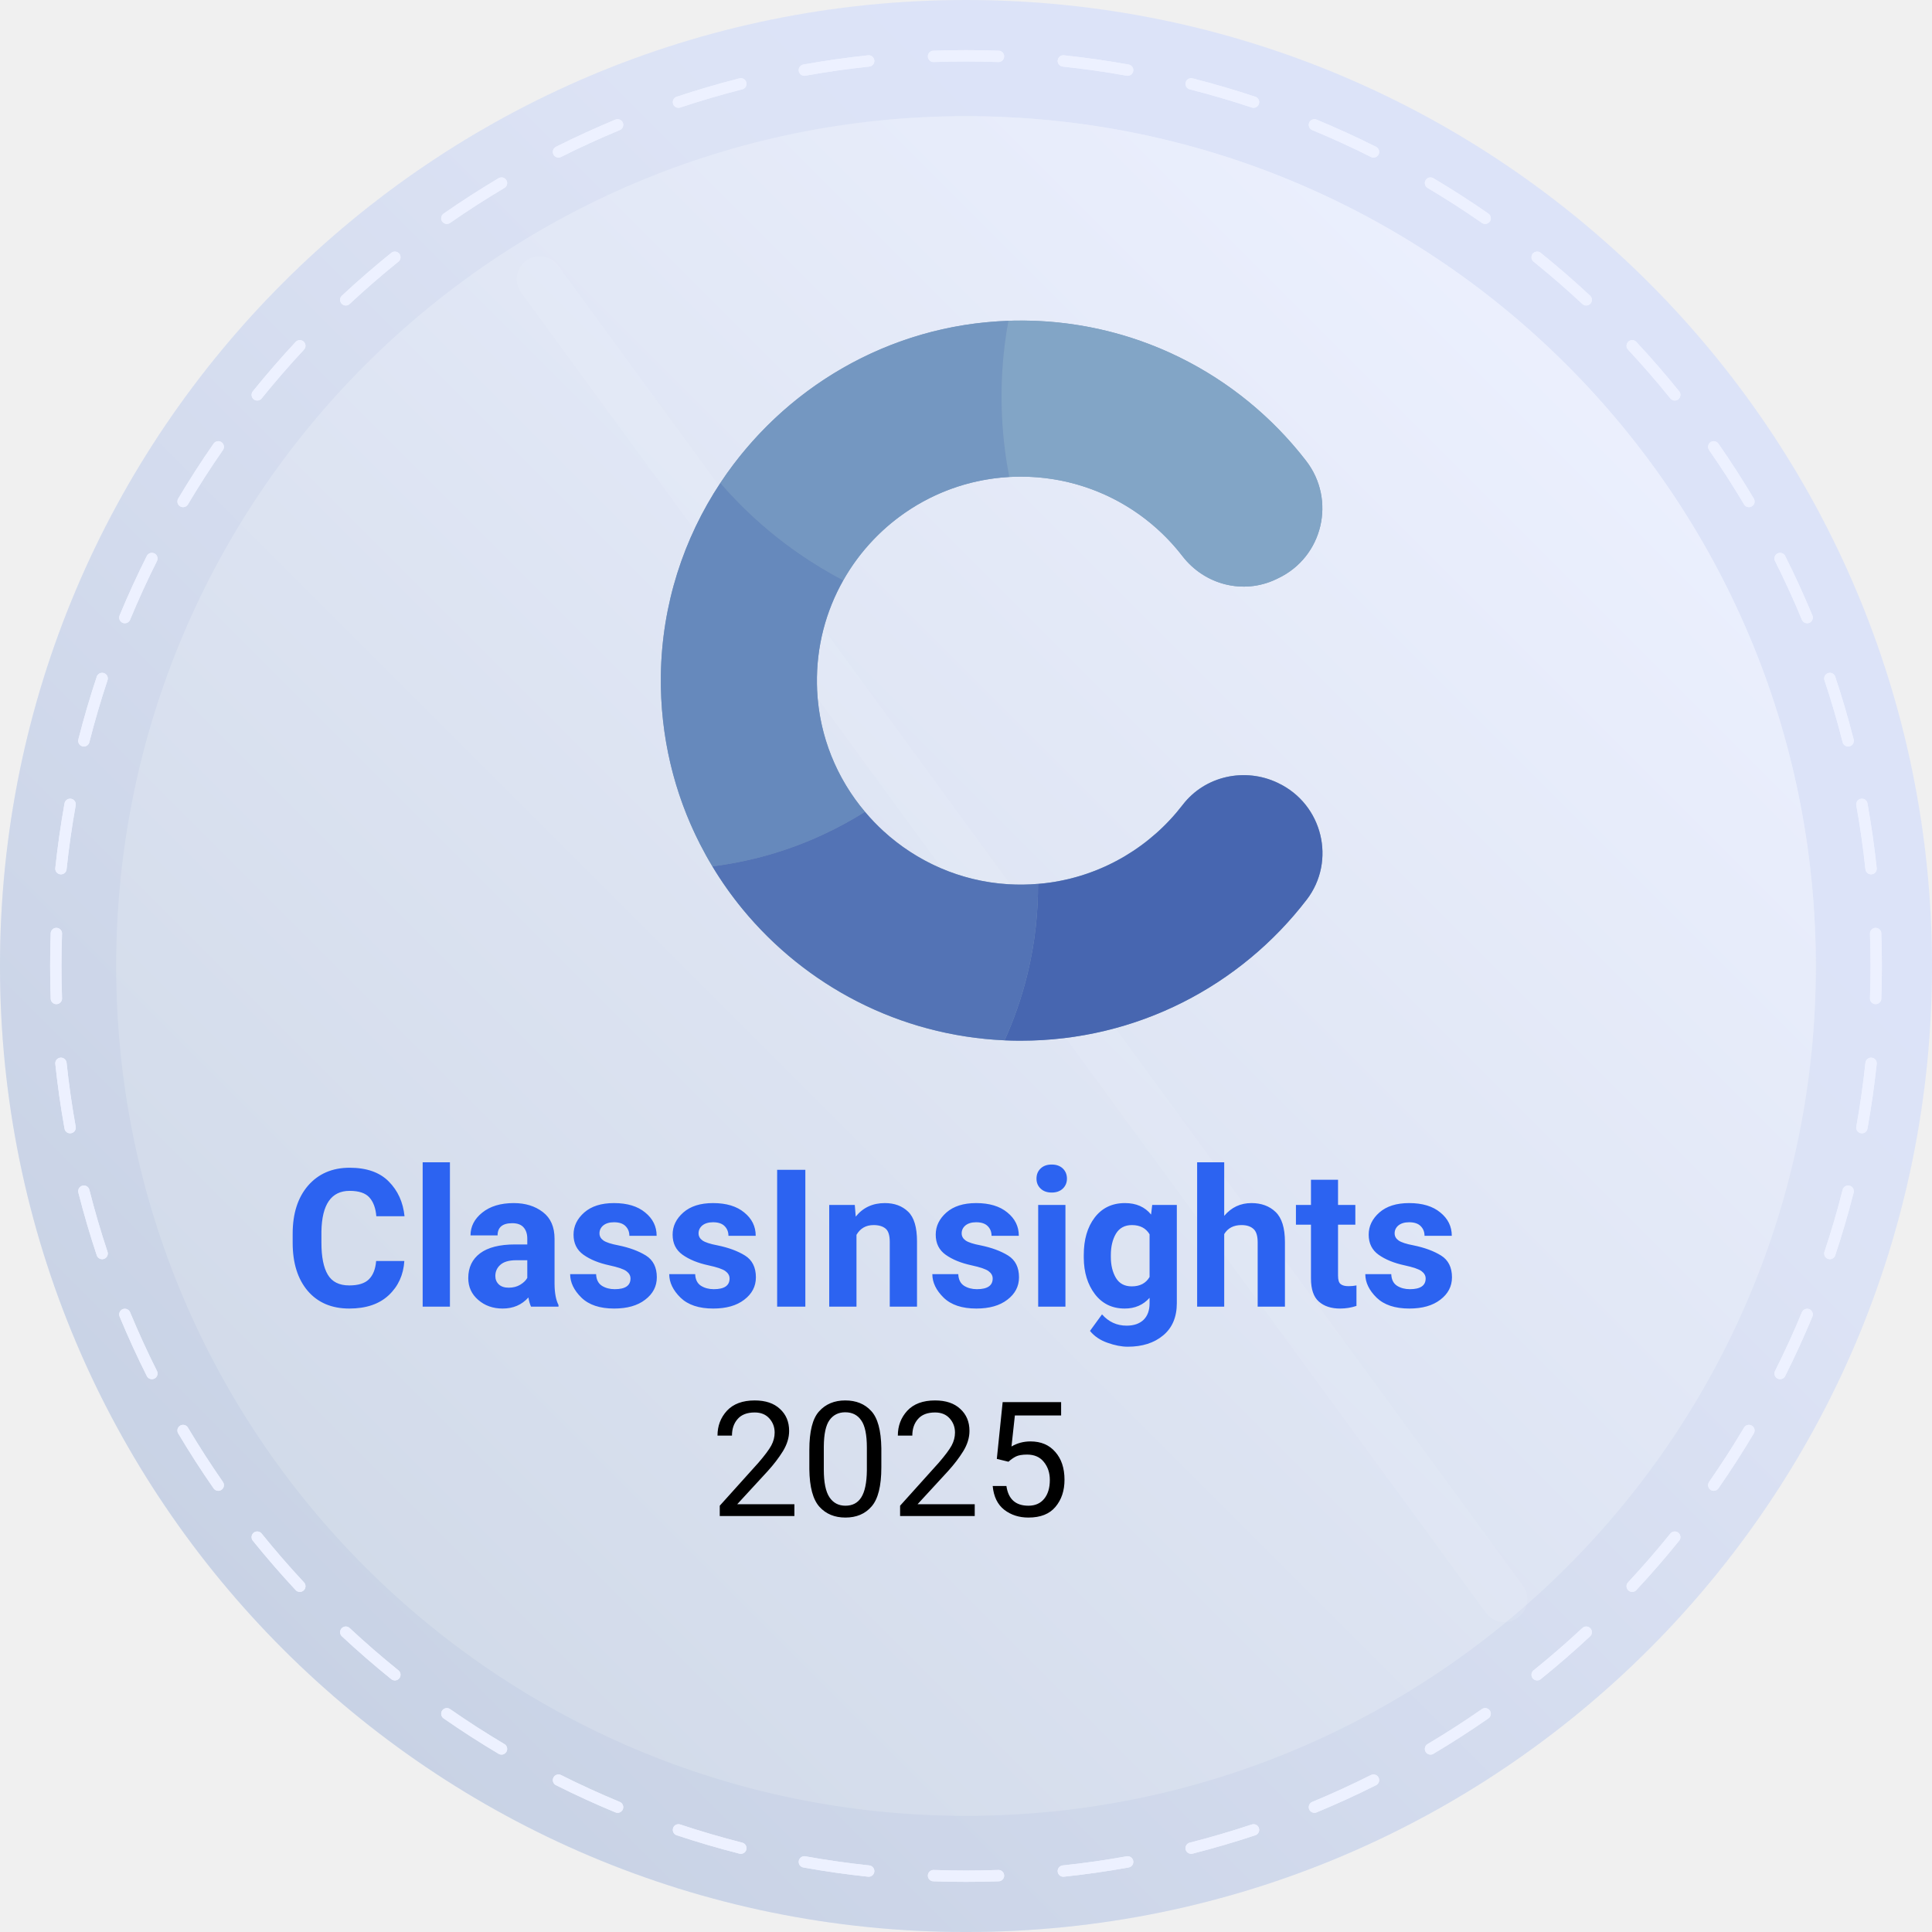
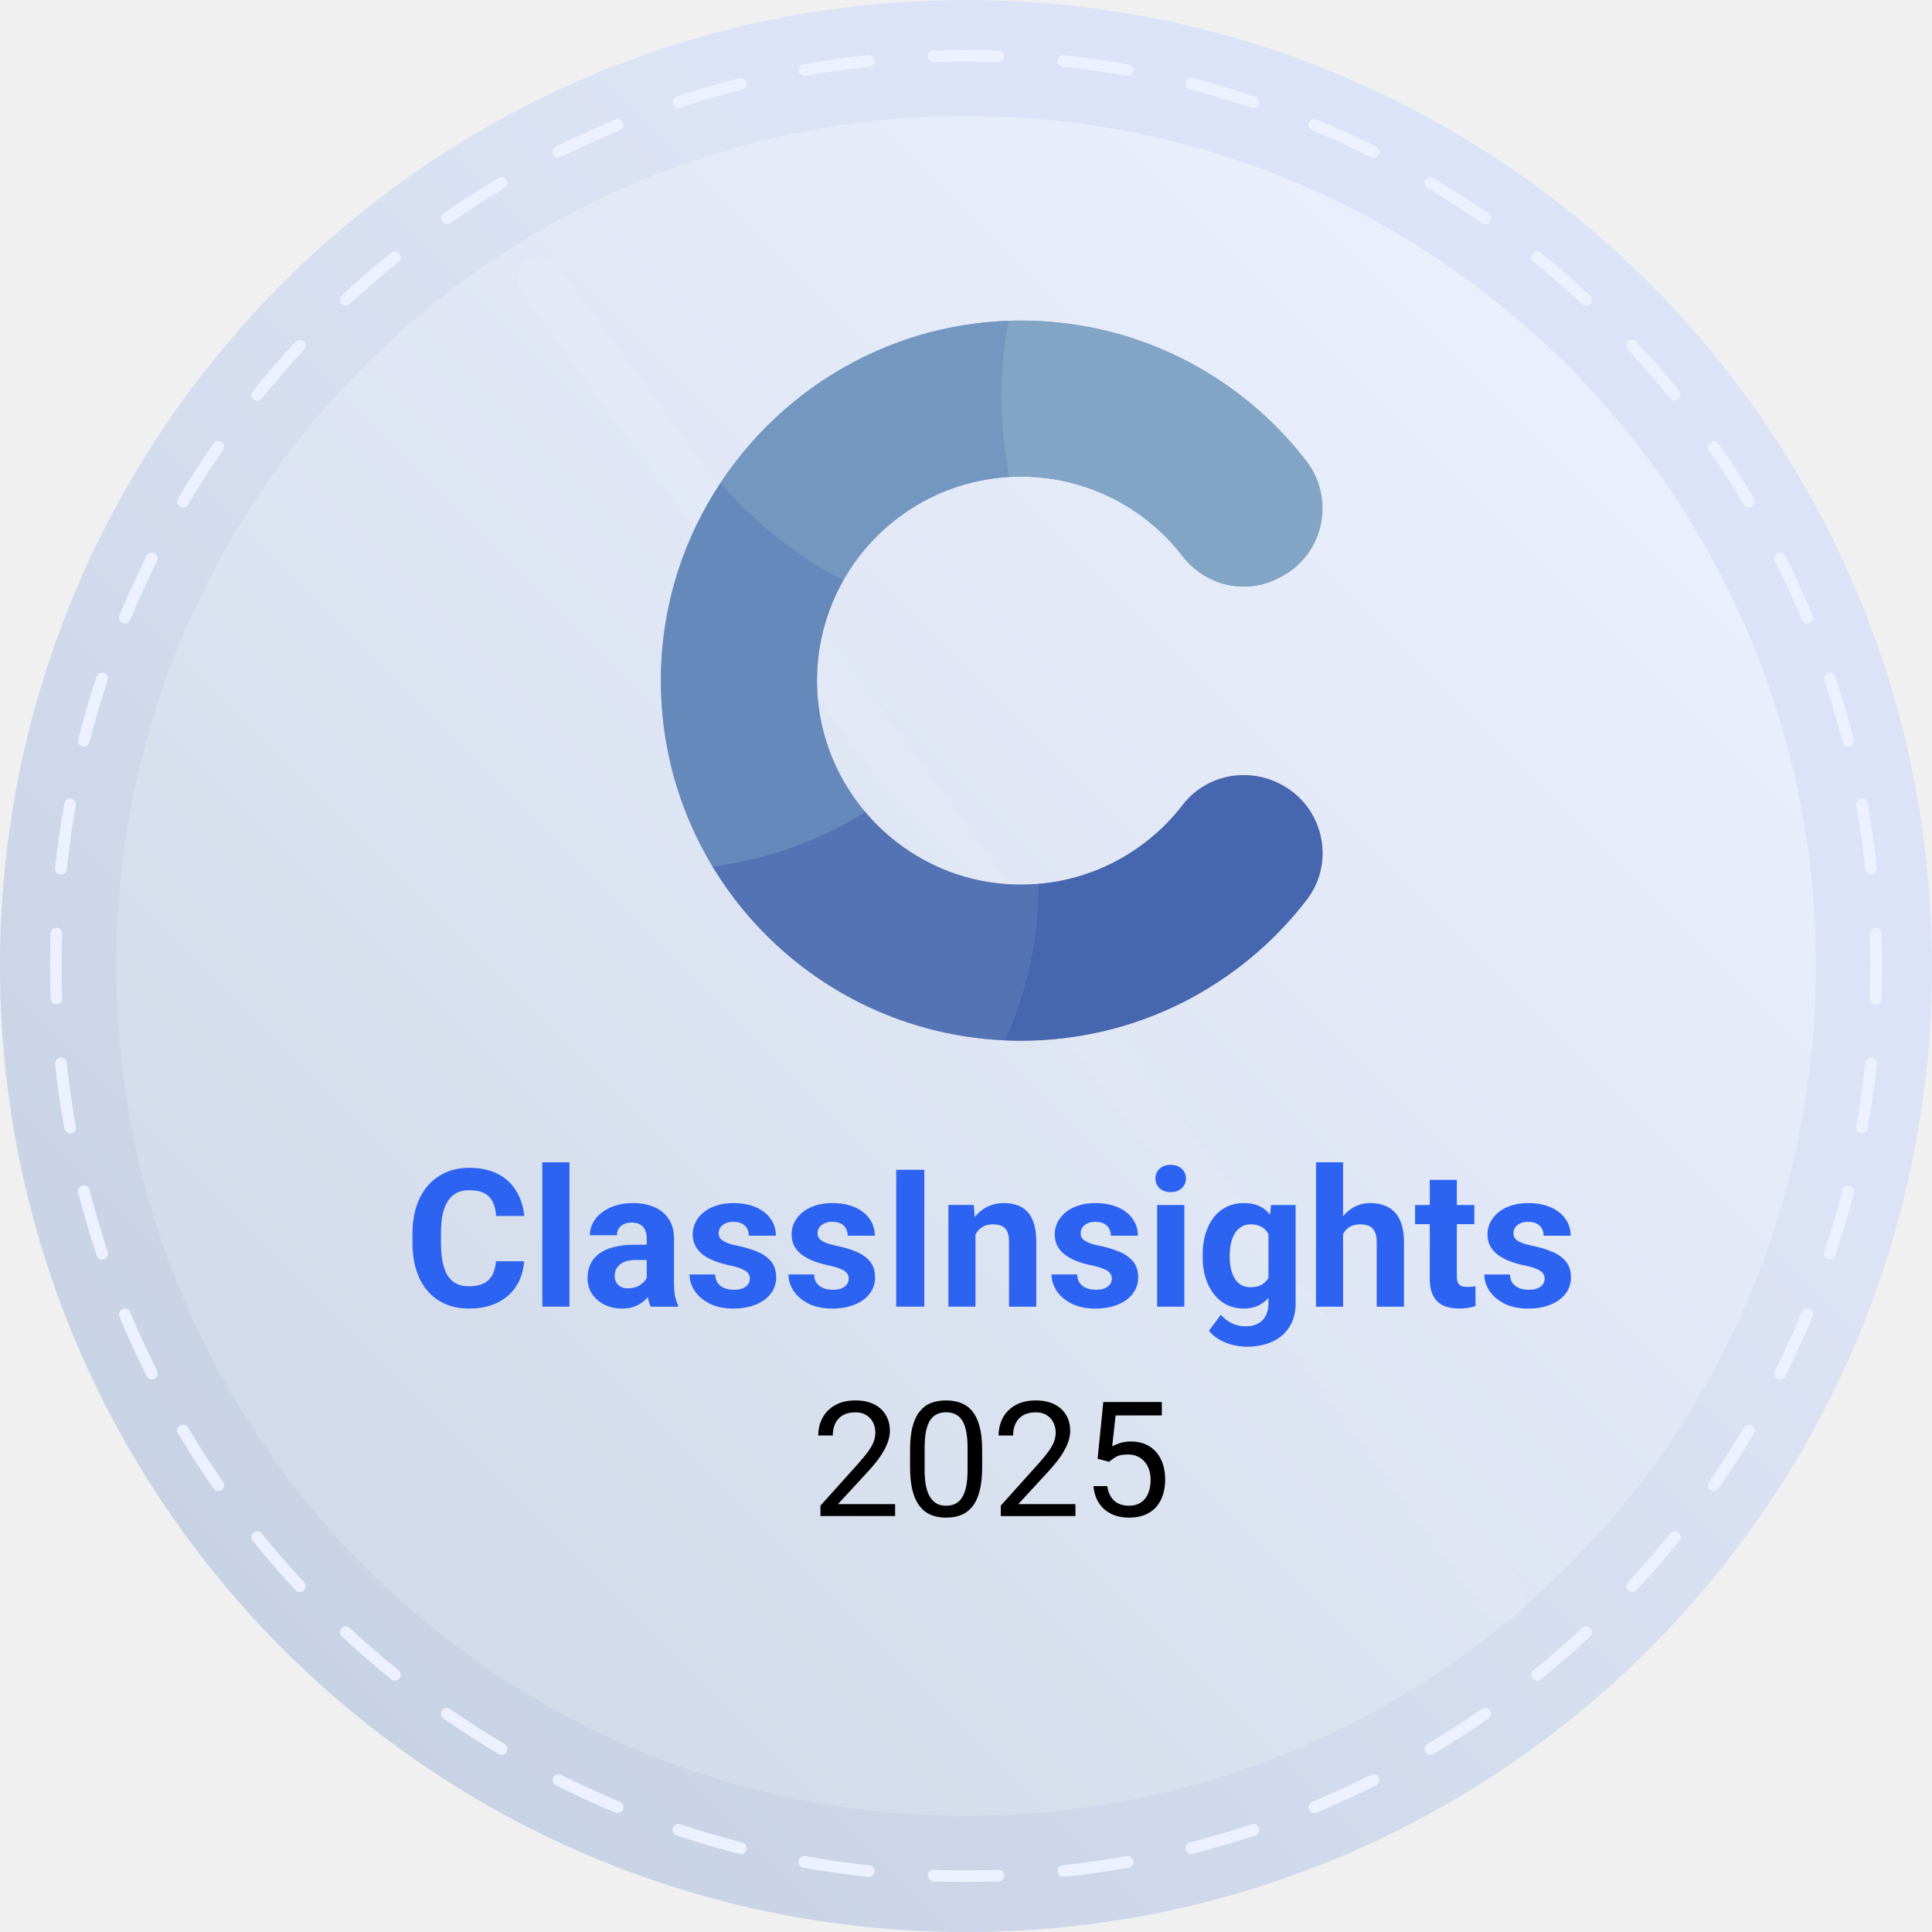
- <svg xmlns="http://www.w3.org/2000/svg" xmlns:xlink="http://www.w3.org/1999/xlink" width="100%" height="100%" viewBox="0 0 160.571 160.571" version="1.1" id="svg1" xml:space="preserve">
+ <svg xmlns="http://www.w3.org/2000/svg" xmlns:xlink="http://www.w3.org/1999/xlink" width="160.571" height="160.571" viewBox="0 0 160.571 160.571" version="1.1" id="svg1" xml:space="preserve">
  <defs id="defs1">
    <linearGradient id="linearGradient23">
      <stop style="stop-color:#edf1ff;stop-opacity:1;" offset="0" id="stop24" />
      <stop style="stop-color:#a8b8c8;stop-opacity:1;" offset="1" id="stop25" />
    </linearGradient>
    <linearGradient xlink:href="#linearGradient23" id="linearGradient1" gradientUnits="userSpaceOnUse" gradientTransform="matrix(0.9126471,0,0,0.9126471,6.603502,9.972891)" x1="162.204" y1="37.796" x2="12.03" y2="187.97" />
  </defs>
  <g id="layer1" transform="translate(-17.58256,-20.95195)">
    <circle style="fill:#dce3f8;fill-opacity:1;stroke-width:4.563;stroke-linecap:round;stroke-linejoin:round" id="circle26-8" cx="97.868" cy="101.238" r="80.286" />
    <circle style="fill:#edf1ff;fill-opacity:1;stroke-width:4.014;stroke-linecap:round;stroke-linejoin:round" id="circle27-3" cx="97.868" cy="101.238" r="70.63" />
    <circle style="display:inline;opacity:0.5;mix-blend-mode:darken;fill:url(#linearGradient1);fill-opacity:1;stroke-width:4.563;stroke-linecap:round;stroke-linejoin:round" id="circle28-9" cx="97.868" cy="101.238" r="80.286" />
    <path style="fill:#000000;fill-opacity:0;stroke:#edf1ff;stroke-width:0.942;stroke-linecap:round;stroke-linejoin:round;stroke-dasharray:none;stroke-dashoffset:0;stroke-opacity:1" id="path28-0" d="m 175.601,97.3 c 0.031,0.896 0.047,1.797 0.047,2.7 0,0.904 -0.016,1.804 -0.047,2.7 m -0.38,5.388 c -0.192,1.802 -0.446,3.585 -0.762,5.347 m -1.143,5.279 c -0.446,1.753 -0.953,3.481 -1.519,5.183 m -1.888,5.06 c -0.692,1.668 -1.441,3.306 -2.247,4.911 m -2.592,4.738 c -0.922,1.55 -1.897,3.065 -2.924,4.541 m -3.24,4.321 c -1.131,1.402 -2.312,2.763 -3.539,4.08 m -3.819,3.819 c -1.317,1.227 -2.678,2.407 -4.08,3.539 m -4.321,3.24 c -1.476,1.027 -2.991,2.002 -4.541,2.924 m -4.738,2.592 c -1.605,0.805 -3.243,1.555 -4.911,2.247 m -5.06,1.888 c -1.702,0.566 -3.43,1.073 -5.183,1.519 m -5.279,1.143 c -1.762,0.316 -3.545,0.571 -5.347,0.762 m -5.388,0.38 c -0.896,0.031 -1.797,0.047 -2.7,0.047 -0.904,0 -1.804,-0.016 -2.7,-0.047 m -5.388,-0.38 c -1.802,-0.192 -3.585,-0.446 -5.347,-0.762 m -5.279,-1.143 c -1.753,-0.446 -3.481,-0.953 -5.183,-1.519 m -5.06,-1.888 c -1.668,-0.692 -3.306,-1.441 -4.911,-2.247 m -4.738,-2.592 c -1.55,-0.922 -3.065,-1.897 -4.541,-2.924 m -4.321,-3.24 c -1.402,-1.131 -2.763,-2.312 -4.08,-3.539 m -3.819,-3.819 c -1.227,-1.317 -2.407,-2.678 -3.539,-4.08 m -3.24,-4.321 c -1.027,-1.476 -2.002,-2.991 -2.924,-4.541 m -2.592,-4.738 c -0.805,-1.605 -1.555,-3.243 -2.247,-4.911 m -1.888,-5.06 c -0.566,-1.702 -1.073,-3.43 -1.519,-5.183 m -1.143,-5.279 c -0.316,-1.762 -0.571,-3.545 -0.762,-5.347 m -0.38,-5.388 c -0.031,-0.896 -0.047,-1.797 -0.047,-2.7 0,-0.904 0.016,-1.804 0.047,-2.7 m 0.38,-5.388 c 0.192,-1.802 0.446,-3.585 0.762,-5.347 m 1.143,-5.279 c 0.446,-1.753 0.953,-3.481 1.519,-5.183 m 1.888,-5.06 c 0.692,-1.668 1.441,-3.306 2.247,-4.911 m 2.592,-4.738 c 0.922,-1.55 1.897,-3.065 2.924,-4.541 m 3.24,-4.321 c 1.131,-1.402 2.312,-2.763 3.539,-4.08 m 3.819,-3.819 c 1.317,-1.227 2.678,-2.407 4.08,-3.539 m 4.321,-3.24 c 1.476,-1.027 2.991,-2.002 4.541,-2.924 m 4.738,-2.592 c 1.605,-0.805 3.243,-1.555 4.911,-2.247 m 5.06,-1.888 c 1.702,-0.566 3.43,-1.073 5.183,-1.519 m 5.279,-1.143 c 1.762,-0.316 3.545,-0.571 5.347,-0.762 m 5.388,-0.38 c 0.896,-0.031 1.797,-0.047 2.7,-0.047 0.904,0 1.804,0.016 2.7,0.047 m 5.388,0.38 c 1.802,0.192 3.585,0.446 5.347,0.762 m 5.279,1.143 c 1.753,0.446 3.481,0.953 5.183,1.519 m 5.06,1.888 c 1.668,0.692 3.306,1.441 4.911,2.247 m 4.738,2.592 c 1.55,0.922 3.065,1.897 4.541,2.924 m 4.321,3.24 c 1.402,1.131 2.763,2.312 4.08,3.539 m 3.819,3.819 c 1.227,1.317 2.407,2.678 3.539,4.08 m 3.24,4.321 c 1.027,1.476 2.002,2.991 2.924,4.541 m 2.592,4.738 c 0.805,1.605 1.555,3.243 2.247,4.911 m 1.888,5.06 c 0.566,1.702 1.073,3.43 1.519,5.183 m 1.143,5.279 c 0.316,1.762 0.571,3.545 0.762,5.347 m 0.38,5.388 c 0.031,0.896 0.047,1.797 0.047,2.7" transform="translate(-2.131798,1.237597)" />
    <path style="opacity:0.077;mix-blend-mode:lighten;fill:#000000;fill-opacity:0;stroke:#ffffff;stroke-width:3.811;stroke-linecap:round;stroke-linejoin:round;stroke-opacity:1" d="M 62.435,44.151 142.612,153.867" id="path29-5" />
-     <text xml:space="preserve" style="font-style:normal;font-variant:normal;font-weight:normal;font-stretch:normal;font-size:13.333px;font-family:Roboto;-inkscape-font-specification:Roboto;font-variant-ligatures:normal;font-variant-caps:normal;font-variant-numeric:normal;font-variant-east-asian:normal;text-align:center;text-anchor:middle;fill:#000000;fill-opacity:1;stroke-width:5;stroke-linecap:round;stroke-linejoin:round" x="99.862" y="146.953" id="text29-2">
-       <tspan id="tspan29-2" x="99.862" y="146.953">2025</tspan>
-     </text>
-     <g id="g35-7" data-name="Layer 2" transform="matrix(0.2992664,0,0,0.2992664,72.50388,47.5938)">
+     <path d="m 91.976,145.963 v 0.99 H 85.772 V 146.087 l 3.105,-3.457 q 0.573,-0.638 0.885,-1.081 0.319,-0.449 0.443,-0.801 0.13,-0.358 0.13,-0.729 0,-0.469 -0.195,-0.846 -0.189,-0.384 -0.56,-0.612 -0.371,-0.228 -0.898,-0.228 -0.632,0 -1.055,0.247 -0.417,0.241 -0.625,0.677 -0.208,0.436 -0.208,1.003 h -1.204 q 0,-0.801 0.352,-1.465 0.352,-0.664 1.042,-1.055 0.69,-0.397 1.699,-0.397 0.898,0 1.536,0.319 0.638,0.312 0.977,0.885 0.345,0.566 0.345,1.328 0,0.417 -0.143,0.846 -0.137,0.423 -0.384,0.846 -0.241,0.423 -0.566,0.833 -0.319,0.41 -0.684,0.807 l -2.539,2.754 z m 7.233,-4.505 v 1.445 q 0,1.165 -0.208,1.966 -0.208,0.801 -0.599,1.289 -0.391,0.488 -0.944,0.71 -0.547,0.215 -1.237,0.215 -0.547,0 -1.009,-0.137 -0.462,-0.137 -0.833,-0.436 -0.365,-0.306 -0.625,-0.794 -0.26,-0.488 -0.397,-1.185 -0.137,-0.697 -0.137,-1.628 v -1.445 q 0,-1.165 0.208,-1.953 0.215,-0.788 0.605,-1.263 0.391,-0.482 0.937,-0.69 0.553,-0.208 1.237,-0.208 0.553,0 1.016,0.137 0.469,0.13 0.833,0.423 0.365,0.286 0.618,0.768 0.26,0.475 0.397,1.165 0.137,0.69 0.137,1.621 z m -1.211,1.641 v -1.842 q 0,-0.638 -0.078,-1.12 -0.072,-0.488 -0.215,-0.833 -0.143,-0.345 -0.365,-0.56 -0.215,-0.215 -0.501,-0.312 -0.28,-0.104 -0.632,-0.104 -0.43,0 -0.762,0.163 -0.332,0.156 -0.56,0.501 -0.221,0.345 -0.339,0.905 -0.117,0.56 -0.117,1.361 v 1.842 q 0,0.638 0.072,1.126 0.078,0.488 0.228,0.846 0.15,0.352 0.365,0.579 0.215,0.228 0.495,0.339 0.286,0.104 0.632,0.104 0.443,0 0.775,-0.169 0.332,-0.169 0.553,-0.527 0.228,-0.365 0.339,-0.931 0.111,-0.573 0.111,-1.367 z m 8.965,2.865 v 0.99 h -6.204 V 146.087 l 3.105,-3.457 q 0.573,-0.638 0.885,-1.081 0.319,-0.449 0.443,-0.801 0.13,-0.358 0.13,-0.729 0,-0.469 -0.195,-0.846 -0.189,-0.384 -0.56,-0.612 -0.371,-0.228 -0.898,-0.228 -0.632,0 -1.055,0.247 -0.417,0.241 -0.625,0.677 -0.208,0.436 -0.208,1.003 h -1.204 q 0,-0.801 0.352,-1.465 0.352,-0.664 1.042,-1.055 0.69,-0.397 1.699,-0.397 0.898,0 1.536,0.319 0.638,0.312 0.977,0.885 0.345,0.566 0.345,1.328 0,0.417 -0.143,0.846 -0.137,0.423 -0.384,0.846 -0.241,0.423 -0.566,0.833 -0.319,0.41 -0.684,0.807 l -2.539,2.754 z m 2.806,-3.522 -0.964,-0.247 0.475,-4.72 h 4.863 v 1.113 h -3.841 l -0.286,2.578 q 0.26,-0.15 0.658,-0.28 0.404,-0.13 0.924,-0.13 0.658,0 1.178,0.228 0.521,0.221 0.885,0.638 0.371,0.417 0.566,1.003 0.195,0.586 0.195,1.309 0,0.684 -0.189,1.256 -0.182,0.573 -0.553,1.003 -0.371,0.423 -0.938,0.658 -0.56,0.234 -1.322,0.234 -0.573,0 -1.087,-0.156 -0.508,-0.163 -0.911,-0.488 -0.397,-0.332 -0.651,-0.82 -0.247,-0.495 -0.312,-1.159 h 1.146 q 0.078,0.534 0.312,0.898 0.234,0.365 0.612,0.553 0.384,0.182 0.892,0.182 0.43,0 0.762,-0.15 0.332,-0.15 0.56,-0.43 0.228,-0.28 0.345,-0.677 0.124,-0.397 0.124,-0.892 0,-0.449 -0.124,-0.833 -0.124,-0.384 -0.371,-0.671 -0.241,-0.286 -0.592,-0.443 -0.352,-0.163 -0.807,-0.163 -0.605,0 -0.918,0.163 -0.306,0.163 -0.632,0.443 z" id="text29-2" style="font-size:13.333px;font-family:Roboto;-inkscape-font-specification:Roboto;text-align:center;text-anchor:middle;stroke-width:5;stroke-linecap:round;stroke-linejoin:round" aria-label="2025" />
+     <g id="g35-7" data-name="Layer 2" transform="matrix(0.2992664,0,0,0.2992664,72.51038,47.5938)">
      <path class="cls-1" d="m 171.48,128.46 -0.15,-0.08 c -9.14,-4.36 -20.22,-1.93 -26.39,6.1 -8.79,11.44 -21.85,19.43 -36.78,21.58 -1.12,0.16 -2.25,0.29 -3.4,0.38 -2.73,0.24 -5.52,0.28 -8.35,0.1 -11.54,-0.71 -22.17,-4.94 -30.84,-11.61 -1.3,-1 -2.55,-2.05 -3.75,-3.15 -1.82,-1.67 -3.54,-3.46 -5.12,-5.35 -6.99,-8.28 -11.64,-18.55 -12.96,-29.78 -0.16,-1.31 -0.27,-2.64 -0.33,-3.97 -0.03,-0.56 -0.04,-1.12 -0.05,-1.69 -0.18,-10.5 2.5,-20.35 7.31,-28.85 2.03,-3.59 4.43,-6.93 7.17,-9.97 2.5,-2.78 5.26,-5.32 8.26,-7.56 8.64,-6.47 19.2,-10.52 30.67,-11.17 1.07,-0.06 2.15,-0.09 3.23,-0.09 6.04,0 11.87,0.95 17.33,2.71 11.04,3.54 20.61,10.38 27.54,19.37 6.14,7.96 16.88,10.75 25.97,6.43 l 0.64,-0.31 C 183.87,65.65 187.6,49.83 179.21,38.96 164.18,19.49 142.12,5.7 116.83,1.42 110.74,0.38 104.46,-0.1 98.04,0.02 c -0.5,0.01 -1.01,0.02 -1.51,0.05 -26.28,0.9 -50.05,12.06 -67.4,29.58 -1.58,1.58 -3.1,3.22 -4.56,4.9 -2.91,3.33 -5.59,6.85 -8.03,10.54 C 6.33,60.51 0.28,78.88 0.01,98.57 c -0.06,4.28 0.15,8.51 0.62,12.65 1.36,12.17 4.9,23.68 10.23,34.13 1.08,2.12 2.23,4.2 3.46,6.23 2.51,4.18 5.33,8.16 8.41,11.91 16,19.44 39.19,32.74 65.5,35.81 2.39,0.29 4.8,0.48 7.23,0.59 1.26,0.06 2.52,0.09 3.79,0.1 0.25,0 0.5,0 0.75,0 32.32,0 61.07,-15.34 79.35,-39.14 8.3,-10.8 4.43,-26.54 -7.87,-32.4 z" id="path30-3" style="fill:#86a2c0;stroke-width:0px" />
      <path class="cls-3" d="m 171.48,71.55 -0.64,0.31 c -9.09,4.32 -19.83,1.53 -25.97,-6.43 C 134.51,52 118.26,43.35 100,43.35 c -1.08,0 -2.16,0.03 -3.23,0.09 -1.86,-9.65 -3.06,-22.3 -1.25,-36.82 0.28,-2.26 0.62,-4.44 1.01,-6.55 0.5,-0.03 1.01,-0.04 1.51,-0.05 33.04,-0.63 62.52,14.77 81.17,38.94 8.39,10.87 4.66,26.69 -7.73,32.59 z" id="path31-7" style="fill:#82a5c6;stroke-width:0px" />
      <path class="cls-5" d="M 96.77,43.44 C 76.98,44.55 59.89,55.83 50.67,72.14 42.74,67.97 33.64,62.04 24.72,53.64 21.68,50.77 18.97,47.9 16.54,45.09 33.87,18.88 63.19,1.21 96.53,0.07 96.14,2.18 95.8,4.36 95.52,6.62 93.71,21.14 94.91,33.79 96.77,43.44 Z" id="path32-9" style="fill:#7497c1;stroke-width:0px" />
      <path class="cls-7" d="m 43.41,102.68 c 0.59,12.78 5.49,24.51 13.29,33.75 -7.17,4.5 -16.1,8.92 -26.83,11.98 -5.49,1.56 -10.72,2.56 -15.55,3.17 -1.23,-2.03 -2.38,-4.11 -3.46,-6.23 C 3.71,131.34 -0.22,115.42 0.01,98.57 0.28,78.88 6.33,60.51 16.54,45.09 c 2.43,2.81 5.14,5.68 8.18,8.55 8.92,8.4 18.02,14.33 25.95,18.5 -4.81,8.5 -7.49,18.35 -7.31,28.85 0.01,0.57 0.02,1.13 0.05,1.69 z" id="path33-0" style="fill:#6689bc;stroke-width:0px" />
      <path class="cls-8" d="m 104.76,156.44 c 0.03,7.47 -0.72,15.91 -2.93,24.98 -1.69,6.97 -3.96,13.15 -6.37,18.47 -29.28,-1.3 -55.28,-15.2 -72.73,-36.4 -3.08,-3.75 -5.9,-7.73 -8.41,-11.91 4.83,-0.61 10.06,-1.61 15.55,-3.17 10.73,-3.06 19.66,-7.48 26.83,-11.98 1.58,1.89 3.3,3.68 5.12,5.35 9.26,8.48 21.33,13.94 34.59,14.76 2.83,0.18 5.62,0.14 8.35,-0.1 z" id="path34-2" style="fill:#5373b5;stroke-width:0px" />
      <path class="cls-4" d="M 179.35,160.86 C 161.07,184.66 132.32,200 100,200 c -0.25,0 -0.5,0 -0.75,0 -1.27,-0.01 -2.53,-0.04 -3.79,-0.1 2.41,-5.32 4.68,-11.5 6.37,-18.47 2.21,-9.07 2.96,-17.51 2.93,-24.98 1.15,-0.09 2.28,-0.22 3.4,-0.38 14.93,-2.15 27.99,-10.14 36.78,-21.58 6.17,-8.03 17.25,-10.46 26.39,-6.1 l 0.15,0.08 c 12.3,5.86 16.17,21.6 7.87,32.4 z" id="path35-3" style="fill:#4766b0;stroke-width:0px" />
    </g>
-     <text xml:space="preserve" style="font-style:normal;font-variant:normal;font-weight:normal;font-stretch:normal;font-size:16px;font-family:Roboto;-inkscape-font-specification:Roboto;font-variant-ligatures:normal;font-variant-caps:normal;font-variant-numeric:normal;font-variant-east-asian:normal;text-align:center;text-anchor:middle;fill:#2c63f1;fill-opacity:1;stroke-width:5;stroke-linecap:round;stroke-linejoin:round" x="99.964" y="129.552" id="text35-9">
-       <tspan id="tspan35-9" x="99.964" y="129.552" style="font-style:normal;font-variant:normal;font-weight:bold;font-stretch:normal;font-size:16px;font-family:Roboto;-inkscape-font-specification:'Roboto Bold'">ClassInsights</tspan>
-     </text>
+     <path style="font-weight:bold;font-size:16px;font-family:Roboto;-inkscape-font-specification:'Roboto Bold';text-align:center;text-anchor:middle;fill:#2c63f1;stroke-width:5;stroke-linecap:round;stroke-linejoin:round" d="m 58.803,125.778 h 2.336 q -0.07,1.148 -0.633,2.039 -0.555,0.891 -1.555,1.391 -0.992,0.5 -2.391,0.5 -1.094,0 -1.961,-0.375 -0.867,-0.383 -1.484,-1.094 -0.609,-0.711 -0.93,-1.719 -0.32,-1.008 -0.32,-2.258 v -0.789 q 0,-1.25 0.328,-2.258 0.336,-1.016 0.953,-1.727 0.625,-0.711 1.492,-1.094 0.867,-0.383 1.938,-0.383 1.422,0 2.398,0.516 0.984,0.516 1.523,1.422 0.547,0.906 0.656,2.062 h -2.336 q -0.047,-0.688 -0.281,-1.164 -0.234,-0.484 -0.711,-0.727 -0.469,-0.25 -1.25,-0.25 -0.586,0 -1.023,0.219 -0.438,0.219 -0.734,0.664 -0.297,0.445 -0.445,1.125 -0.141,0.672 -0.141,1.578 v 0.805 q 0,0.883 0.133,1.555 0.133,0.664 0.406,1.125 0.281,0.453 0.719,0.688 0.445,0.227 1.07,0.227 0.734,0 1.211,-0.234 0.477,-0.234 0.727,-0.695 0.258,-0.461 0.305,-1.148 z m 6.109,-8.227 v 12 h -2.258 v -12 z m 6.422,10.094 v -3.766 q 0,-0.406 -0.133,-0.695 -0.133,-0.297 -0.414,-0.461 -0.273,-0.164 -0.711,-0.164 -0.375,0 -0.648,0.133 -0.273,0.125 -0.422,0.367 -0.148,0.234 -0.148,0.555 h -2.25 q 0,-0.539 0.25,-1.023 0.25,-0.484 0.727,-0.852 0.477,-0.375 1.133,-0.586 0.664,-0.211 1.484,-0.211 0.984,0 1.75,0.328 0.766,0.328 1.203,0.984 0.445,0.656 0.445,1.641 v 3.617 q 0,0.695 0.086,1.141 0.086,0.438 0.25,0.766 v 0.133 h -2.273 q -0.164,-0.344 -0.25,-0.859 -0.078,-0.523 -0.078,-1.047 z m 0.297,-3.242 0.016,1.273 H 70.389 q -0.445,0 -0.773,0.102 -0.328,0.102 -0.539,0.289 -0.211,0.18 -0.312,0.422 -0.094,0.242 -0.094,0.531 0,0.289 0.133,0.523 0.133,0.227 0.383,0.359 0.25,0.125 0.586,0.125 0.508,0 0.883,-0.203 0.375,-0.203 0.578,-0.5 0.211,-0.297 0.219,-0.562 l 0.594,0.953 q -0.125,0.32 -0.344,0.664 -0.211,0.344 -0.539,0.648 -0.328,0.297 -0.789,0.492 -0.461,0.188 -1.094,0.188 -0.805,0 -1.461,-0.32 -0.648,-0.328 -1.031,-0.898 -0.375,-0.578 -0.375,-1.312 0,-0.664 0.25,-1.18 0.25,-0.516 0.734,-0.867 0.492,-0.359 1.227,-0.539 0.734,-0.188 1.703,-0.188 z m 8.273,2.812 q 0,-0.242 -0.141,-0.438 -0.141,-0.195 -0.523,-0.359 -0.375,-0.172 -1.086,-0.312 -0.641,-0.141 -1.195,-0.352 -0.547,-0.219 -0.953,-0.523 -0.398,-0.305 -0.625,-0.719 -0.227,-0.422 -0.227,-0.961 0,-0.531 0.227,-1 0.234,-0.469 0.664,-0.828 0.438,-0.367 1.062,-0.57 0.633,-0.211 1.422,-0.211 1.102,0 1.891,0.352 0.797,0.352 1.219,0.969 0.43,0.609 0.43,1.391 h -2.25 q 0,-0.328 -0.141,-0.586 -0.133,-0.266 -0.422,-0.414 -0.281,-0.156 -0.734,-0.156 -0.375,0 -0.648,0.133 -0.273,0.125 -0.422,0.344 -0.141,0.211 -0.141,0.469 0,0.195 0.078,0.352 0.086,0.148 0.273,0.273 0.188,0.125 0.484,0.234 0.305,0.102 0.75,0.188 0.914,0.188 1.633,0.492 0.719,0.297 1.141,0.812 0.422,0.508 0.422,1.336 0,0.562 -0.25,1.031 -0.25,0.469 -0.719,0.82 -0.469,0.344 -1.125,0.539 -0.648,0.188 -1.461,0.188 -1.18,0 -2,-0.422 -0.812,-0.422 -1.234,-1.07 -0.414,-0.656 -0.414,-1.344 h 2.133 q 0.016,0.461 0.234,0.742 0.227,0.281 0.57,0.406 0.352,0.125 0.758,0.125 0.438,0 0.727,-0.117 0.289,-0.125 0.438,-0.328 0.156,-0.211 0.156,-0.484 z m 8.219,0 q 0,-0.242 -0.141,-0.438 -0.141,-0.195 -0.523,-0.359 -0.375,-0.172 -1.086,-0.312 -0.641,-0.141 -1.195,-0.352 -0.547,-0.219 -0.953,-0.523 -0.398,-0.305 -0.625,-0.719 -0.227,-0.422 -0.227,-0.961 0,-0.531 0.227,-1 0.234,-0.469 0.664,-0.828 0.438,-0.367 1.062,-0.57 0.633,-0.211 1.422,-0.211 1.102,0 1.891,0.352 0.797,0.352 1.219,0.969 0.43,0.609 0.43,1.391 h -2.25 q 0,-0.328 -0.141,-0.586 -0.133,-0.266 -0.422,-0.414 -0.281,-0.156 -0.734,-0.156 -0.375,0 -0.648,0.133 -0.273,0.125 -0.422,0.344 -0.141,0.211 -0.141,0.469 0,0.195 0.078,0.352 0.086,0.148 0.273,0.273 0.188,0.125 0.484,0.234 0.305,0.102 0.75,0.188 0.914,0.188 1.633,0.492 0.719,0.297 1.141,0.812 0.422,0.508 0.422,1.336 0,0.562 -0.25,1.031 -0.25,0.469 -0.719,0.82 -0.469,0.344 -1.125,0.539 -0.648,0.188 -1.461,0.188 -1.18,0 -2,-0.422 -0.812,-0.422 -1.234,-1.07 -0.414,-0.656 -0.414,-1.344 h 2.133 q 0.016,0.461 0.234,0.742 0.227,0.281 0.57,0.406 0.352,0.125 0.758,0.125 0.438,0 0.727,-0.117 0.289,-0.125 0.438,-0.328 0.156,-0.211 0.156,-0.484 z m 6.281,-9.039 v 11.375 h -2.336 v -11.375 z m 4.25,4.727 v 6.648 h -2.25 v -8.453 h 2.109 z m -0.328,2.125 h -0.609 q 0,-0.938 0.242,-1.688 0.242,-0.758 0.68,-1.289 0.438,-0.539 1.039,-0.82 0.609,-0.289 1.359,-0.289 0.594,0 1.086,0.172 0.492,0.172 0.844,0.547 0.359,0.375 0.547,0.992 0.195,0.617 0.195,1.508 v 5.391 h -2.266 v -5.398 q 0,-0.562 -0.156,-0.875 -0.156,-0.312 -0.461,-0.438 -0.297,-0.133 -0.734,-0.133 -0.453,0 -0.789,0.18 -0.328,0.18 -0.547,0.5 -0.211,0.312 -0.32,0.734 -0.109,0.422 -0.109,0.906 z m 11.664,2.188 q 0,-0.242 -0.141,-0.438 -0.141,-0.195 -0.523,-0.359 -0.375,-0.172 -1.086,-0.312 -0.641,-0.141 -1.195,-0.352 -0.547,-0.219 -0.953,-0.523 -0.398,-0.305 -0.625,-0.719 -0.227,-0.422 -0.227,-0.961 0,-0.531 0.227,-1 0.234,-0.469 0.664,-0.828 0.438,-0.367 1.062,-0.57 0.633,-0.211 1.422,-0.211 1.102,0 1.891,0.352 0.797,0.352 1.219,0.969 0.43,0.609 0.43,1.391 h -2.25 q 0,-0.328 -0.141,-0.586 -0.133,-0.266 -0.422,-0.414 -0.281,-0.156 -0.734,-0.156 -0.375,0 -0.648,0.133 -0.273,0.125 -0.422,0.344 -0.141,0.211 -0.141,0.469 0,0.195 0.078,0.352 0.086,0.148 0.273,0.273 0.188,0.125 0.484,0.234 0.305,0.102 0.75,0.188 0.914,0.188 1.633,0.492 0.719,0.297 1.141,0.812 0.422,0.508 0.422,1.336 0,0.562 -0.25,1.031 -0.25,0.469 -0.719,0.82 -0.469,0.344 -1.125,0.539 -0.648,0.188 -1.461,0.188 -1.18,0 -2,-0.422 -0.812,-0.422 -1.234,-1.07 -0.414,-0.656 -0.414,-1.344 h 2.133 q 0.016,0.461 0.234,0.742 0.227,0.281 0.57,0.406 0.352,0.125 0.758,0.125 0.438,0 0.727,-0.117 0.289,-0.125 0.438,-0.328 0.156,-0.211 0.156,-0.484 z m 6.023,-6.117 v 8.453 h -2.258 v -8.453 z m -2.398,-2.203 q 0,-0.492 0.344,-0.812 0.344,-0.32 0.922,-0.32 0.57,0 0.914,0.32 0.352,0.32 0.352,0.812 0,0.492 -0.352,0.812 -0.344,0.32 -0.914,0.32 -0.578,0 -0.922,-0.32 -0.344,-0.32 -0.344,-0.812 z m 9.609,2.203 h 2.039 v 8.172 q 0,1.156 -0.516,1.961 -0.508,0.812 -1.422,1.227 -0.914,0.422 -2.125,0.422 -0.531,0 -1.125,-0.141 -0.586,-0.141 -1.125,-0.438 -0.531,-0.297 -0.891,-0.75 l 0.992,-1.328 q 0.391,0.453 0.906,0.703 0.516,0.258 1.141,0.258 0.609,0 1.031,-0.227 0.422,-0.219 0.648,-0.648 0.227,-0.422 0.227,-1.023 v -6.234 z m -5.688,4.328 v -0.164 q 0,-0.969 0.234,-1.758 0.242,-0.797 0.68,-1.367 0.445,-0.57 1.078,-0.883 0.633,-0.312 1.43,-0.312 0.844,0 1.414,0.312 0.57,0.312 0.938,0.891 0.367,0.57 0.57,1.352 0.211,0.773 0.328,1.695 v 0.359 q -0.117,0.883 -0.352,1.641 -0.234,0.758 -0.617,1.328 -0.383,0.562 -0.953,0.875 -0.562,0.312 -1.344,0.312 -0.781,0 -1.414,-0.32 -0.625,-0.32 -1.07,-0.898 -0.445,-0.578 -0.688,-1.359 -0.234,-0.781 -0.234,-1.703 z m 2.25,-0.164 v 0.164 q 0,0.523 0.102,0.977 0.102,0.453 0.312,0.805 0.219,0.344 0.539,0.539 0.328,0.188 0.773,0.188 0.617,0 1.008,-0.258 0.391,-0.266 0.586,-0.727 0.195,-0.461 0.227,-1.062 v -1.023 q -0.016,-0.492 -0.133,-0.883 -0.117,-0.398 -0.328,-0.68 -0.211,-0.281 -0.547,-0.438 -0.336,-0.156 -0.797,-0.156 -0.445,0 -0.773,0.203 -0.32,0.195 -0.539,0.539 -0.211,0.344 -0.32,0.812 -0.109,0.461 -0.109,1 z m 9.422,-7.711 v 12 h -2.25 v -12 z m -0.32,7.477 h -0.617 q 0.008,-0.883 0.234,-1.625 0.227,-0.75 0.648,-1.297 0.422,-0.555 1.008,-0.859 0.594,-0.305 1.312,-0.305 0.625,0 1.133,0.18 0.516,0.172 0.883,0.562 0.375,0.383 0.578,1.008 0.203,0.625 0.203,1.516 v 5.344 h -2.266 v -5.359 q 0,-0.562 -0.164,-0.883 -0.156,-0.328 -0.461,-0.461 -0.297,-0.141 -0.734,-0.141 -0.484,0 -0.828,0.18 -0.336,0.18 -0.539,0.5 -0.203,0.312 -0.297,0.734 -0.094,0.422 -0.094,0.906 z m 11.227,-3.93 v 1.594 h -4.922 v -1.594 z m -3.703,-2.086 h 2.25 v 7.992 q 0,0.367 0.094,0.562 0.102,0.195 0.297,0.273 0.195,0.07 0.492,0.07 0.211,0 0.375,-0.016 0.172,-0.023 0.289,-0.047 l 0.008,1.656 q -0.289,0.094 -0.625,0.148 -0.336,0.055 -0.742,0.055 -0.742,0 -1.297,-0.242 -0.547,-0.25 -0.844,-0.797 -0.297,-0.547 -0.297,-1.438 z m 9.547,8.203 q 0,-0.242 -0.141,-0.438 -0.141,-0.195 -0.523,-0.359 -0.375,-0.172 -1.086,-0.312 -0.641,-0.141 -1.195,-0.352 -0.547,-0.219 -0.953,-0.523 -0.398,-0.305 -0.625,-0.719 -0.227,-0.422 -0.227,-0.961 0,-0.531 0.227,-1 0.234,-0.469 0.664,-0.828 0.438,-0.367 1.062,-0.57 0.633,-0.211 1.422,-0.211 1.102,0 1.891,0.352 0.797,0.352 1.219,0.969 0.43,0.609 0.43,1.391 h -2.25 q 0,-0.328 -0.141,-0.586 -0.133,-0.266 -0.422,-0.414 -0.281,-0.156 -0.734,-0.156 -0.375,0 -0.648,0.133 -0.273,0.125 -0.422,0.344 -0.141,0.211 -0.141,0.469 0,0.195 0.078,0.352 0.086,0.148 0.273,0.273 0.188,0.125 0.484,0.234 0.305,0.102 0.75,0.188 0.914,0.188 1.633,0.492 0.719,0.297 1.141,0.812 0.422,0.508 0.422,1.336 0,0.562 -0.25,1.031 -0.25,0.469 -0.719,0.82 -0.469,0.344 -1.125,0.539 -0.648,0.188 -1.461,0.188 -1.18,0 -2,-0.422 -0.812,-0.422 -1.234,-1.07 -0.414,-0.656 -0.414,-1.344 h 2.133 q 0.016,0.461 0.234,0.742 0.227,0.281 0.57,0.406 0.352,0.125 0.758,0.125 0.438,0 0.727,-0.117 0.289,-0.125 0.438,-0.328 0.156,-0.211 0.156,-0.484 z" id="text35-9" aria-label="ClassInsights" />
    <path style="fill:#000000;fill-opacity:0;stroke:#edf1ff;stroke-width:0.942;stroke-linecap:round;stroke-linejoin:round;stroke-dasharray:none;stroke-dashoffset:0;stroke-opacity:1" id="path36-7" d="m 175.601,97.3 c 0.031,0.896 0.047,1.797 0.047,2.7 0,0.904 -0.016,1.804 -0.047,2.7 m -0.38,5.388 c -0.192,1.802 -0.446,3.585 -0.762,5.347 m -1.143,5.279 c -0.446,1.753 -0.953,3.481 -1.519,5.183 m -1.888,5.06 c -0.692,1.668 -1.441,3.306 -2.247,4.911 m -2.592,4.738 c -0.922,1.55 -1.897,3.065 -2.924,4.541 m -3.24,4.321 c -1.131,1.402 -2.312,2.763 -3.539,4.08 m -3.819,3.819 c -1.317,1.227 -2.678,2.407 -4.08,3.539 m -4.321,3.24 c -1.476,1.027 -2.991,2.002 -4.541,2.924 m -4.738,2.592 c -1.605,0.805 -3.243,1.555 -4.911,2.247 m -5.06,1.888 c -1.702,0.566 -3.43,1.073 -5.183,1.519 m -5.279,1.143 c -1.762,0.316 -3.545,0.571 -5.347,0.762 m -5.388,0.38 c -0.896,0.031 -1.797,0.047 -2.7,0.047 -0.904,0 -1.804,-0.016 -2.7,-0.047 m -5.388,-0.38 c -1.802,-0.192 -3.585,-0.446 -5.347,-0.762 m -5.279,-1.143 c -1.753,-0.446 -3.481,-0.953 -5.183,-1.519 m -5.06,-1.888 c -1.668,-0.692 -3.306,-1.441 -4.911,-2.247 m -4.738,-2.592 c -1.55,-0.922 -3.065,-1.897 -4.541,-2.924 m -4.321,-3.24 c -1.402,-1.131 -2.763,-2.312 -4.08,-3.539 m -3.819,-3.819 c -1.227,-1.317 -2.407,-2.678 -3.539,-4.08 m -3.24,-4.321 c -1.027,-1.476 -2.002,-2.991 -2.924,-4.541 m -2.592,-4.738 c -0.805,-1.605 -1.555,-3.243 -2.247,-4.911 m -1.888,-5.06 c -0.566,-1.702 -1.073,-3.43 -1.519,-5.183 m -1.143,-5.279 c -0.316,-1.762 -0.571,-3.545 -0.762,-5.347 m -0.38,-5.388 c -0.031,-0.896 -0.047,-1.797 -0.047,-2.7 0,-0.904 0.016,-1.804 0.047,-2.7 m 0.38,-5.388 c 0.192,-1.802 0.446,-3.585 0.762,-5.347 m 1.143,-5.279 c 0.446,-1.753 0.953,-3.481 1.519,-5.183 m 1.888,-5.06 c 0.692,-1.668 1.441,-3.306 2.247,-4.911 m 2.592,-4.738 c 0.922,-1.55 1.897,-3.065 2.924,-4.541 m 3.24,-4.321 c 1.131,-1.402 2.312,-2.763 3.539,-4.08 m 3.819,-3.819 c 1.317,-1.227 2.678,-2.407 4.08,-3.539 m 4.321,-3.24 c 1.476,-1.027 2.991,-2.002 4.541,-2.924 m 4.738,-2.592 c 1.605,-0.805 3.243,-1.555 4.911,-2.247 m 5.06,-1.888 c 1.702,-0.566 3.43,-1.073 5.183,-1.519 m 5.279,-1.143 c 1.762,-0.316 3.545,-0.571 5.347,-0.762 m 5.388,-0.38 c 0.896,-0.031 1.797,-0.047 2.7,-0.047 0.904,0 1.804,0.016 2.7,0.047 m 5.388,0.38 c 1.802,0.192 3.585,0.446 5.347,0.762 m 5.279,1.143 c 1.753,0.446 3.481,0.953 5.183,1.519 m 5.06,1.888 c 1.668,0.692 3.306,1.441 4.911,2.247 m 4.738,2.592 c 1.55,0.922 3.065,1.897 4.541,2.924 m 4.321,3.24 c 1.402,1.131 2.763,2.312 4.08,3.539 m 3.819,3.819 c 1.227,1.317 2.407,2.678 3.539,4.08 m 3.24,4.321 c 1.027,1.476 2.002,2.991 2.924,4.541 m 2.592,4.738 c 0.805,1.605 1.555,3.243 2.247,4.911 m 1.888,5.06 c 0.566,1.702 1.073,3.43 1.519,5.183 m 1.143,5.279 c 0.316,1.762 0.571,3.545 0.762,5.347 m 0.38,5.388 c 0.031,0.896 0.047,1.797 0.047,2.7" transform="translate(-2.131798,1.237597)" />
  </g>
</svg>
